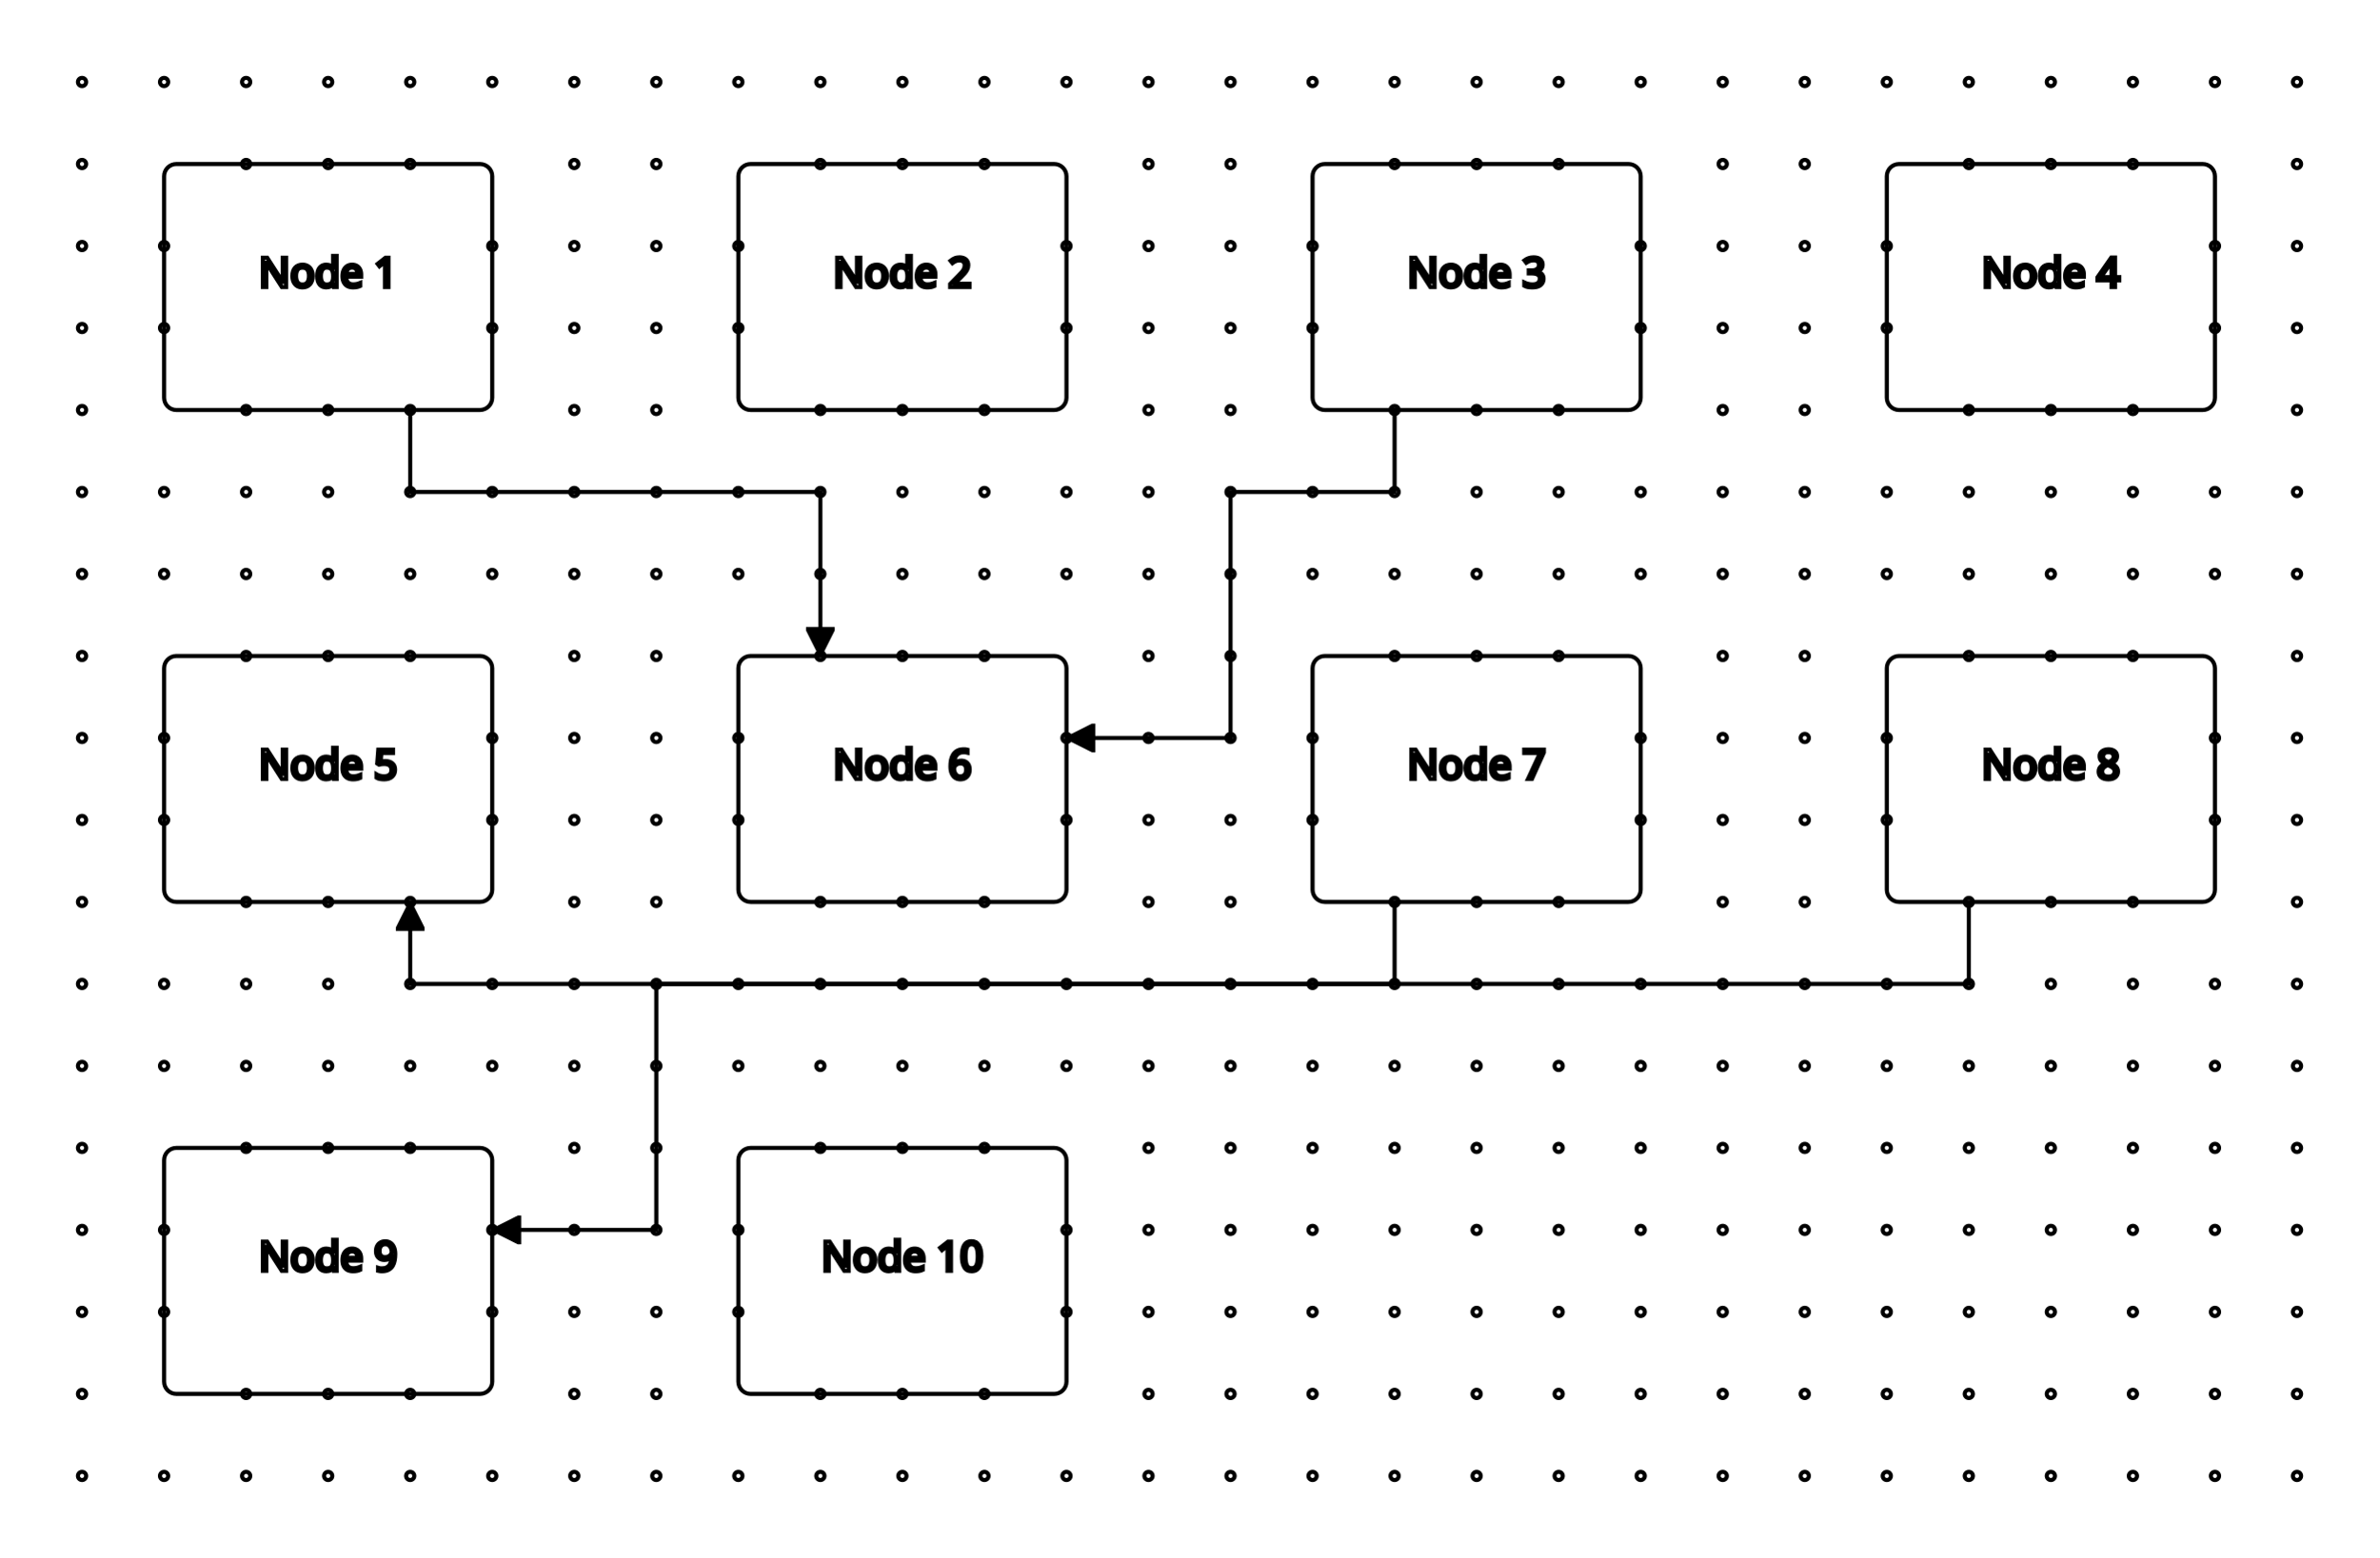
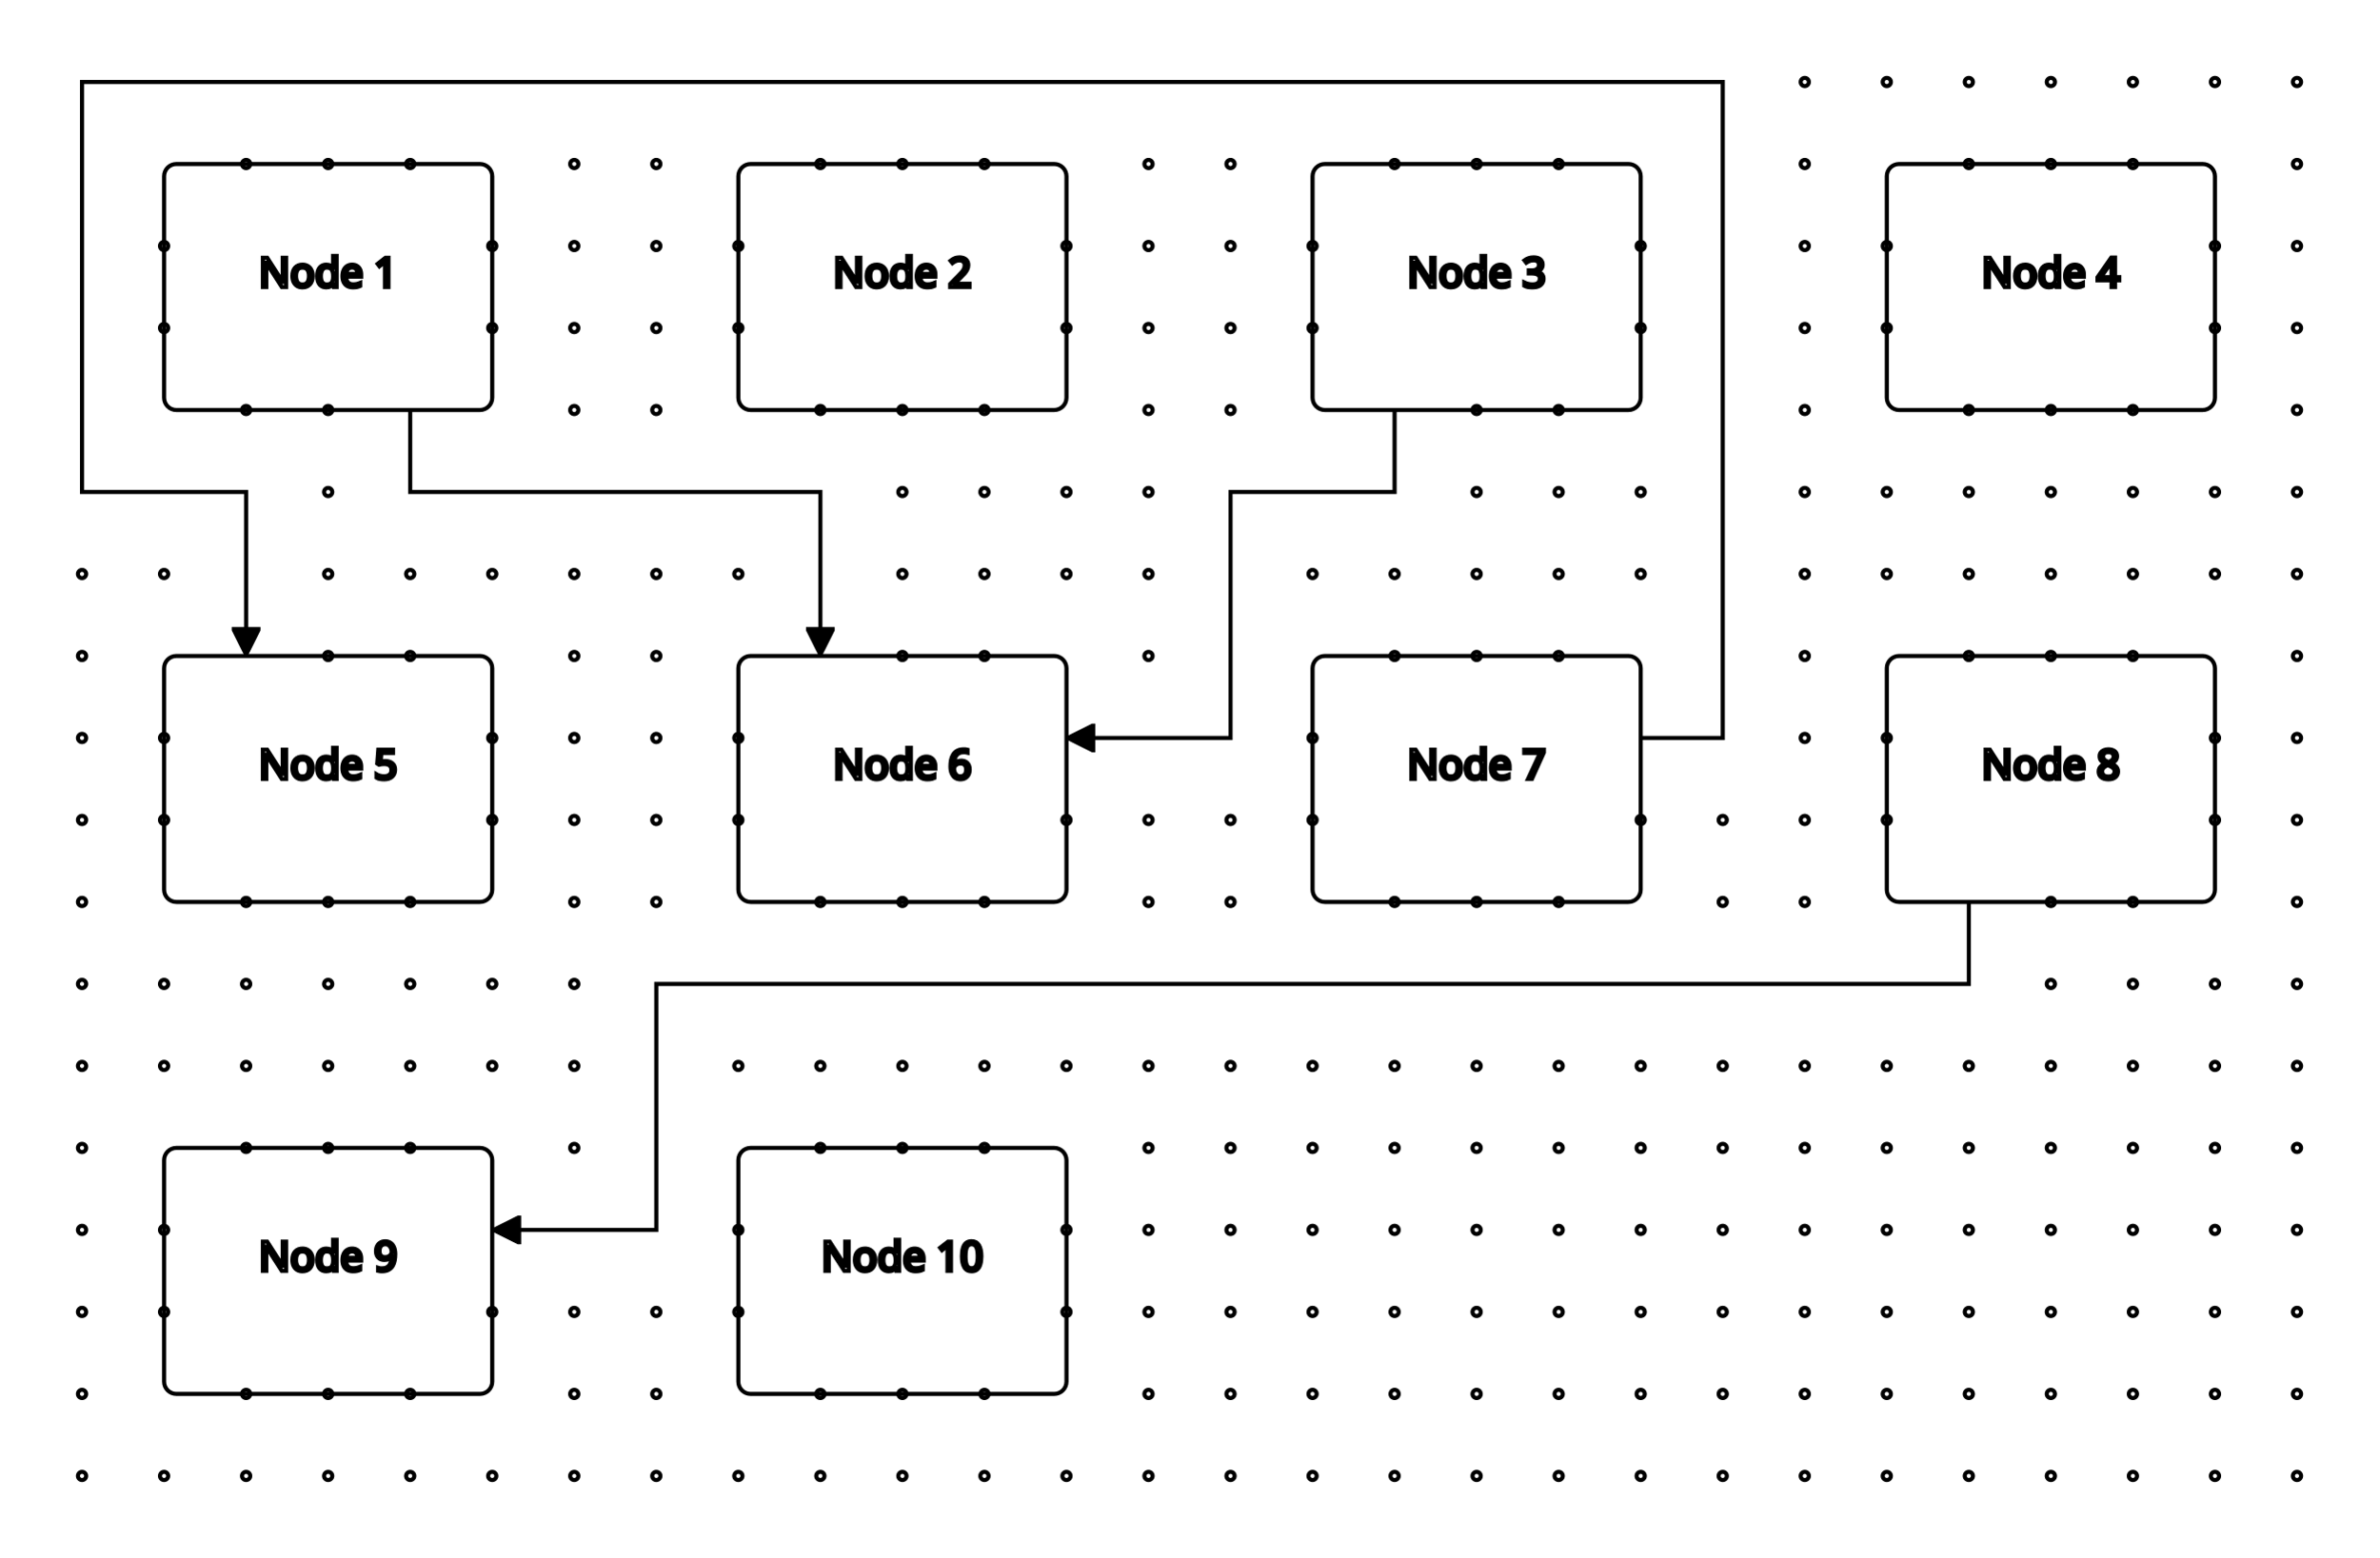
<svg xmlns="http://www.w3.org/2000/svg" width="580" height="380" style="background-color: white;">
  <g style="text-anchor:middle;font-family:sans;fill:none;stroke:black">
    <defs>
      <marker id="arrow" refX="10" refY="5" markerWidth="7" markerHeight="7" viewBox="0 0 10 10" fill="black" orient="auto-start-reverse">
        <path d="M 0 0 L 10 5 L 0 10 z" />
      </marker>
    </defs>
-     <circle cx="20" cy="20" r="1" class="path-dot" />
-     <circle cx="20" cy="40" r="1" class="path-dot" />
-     <circle cx="20" cy="60" r="1" class="path-dot" />
-     <circle cx="20" cy="80" r="1" class="path-dot" />
-     <circle cx="20" cy="100" r="1" class="path-dot" />
-     <circle cx="20" cy="120" r="1" class="path-dot" />
    <circle cx="20" cy="140" r="1" class="path-dot" />
    <circle cx="20" cy="160" r="1" class="path-dot" />
    <circle cx="20" cy="180" r="1" class="path-dot" />
    <circle cx="20" cy="200" r="1" class="path-dot" />
    <circle cx="20" cy="220" r="1" class="path-dot" />
    <circle cx="20" cy="240" r="1" class="path-dot" />
    <circle cx="20" cy="260" r="1" class="path-dot" />
    <circle cx="20" cy="280" r="1" class="path-dot" />
    <circle cx="20" cy="300" r="1" class="path-dot" />
    <circle cx="20" cy="320" r="1" class="path-dot" />
    <circle cx="20" cy="340" r="1" class="path-dot" />
    <circle cx="20" cy="360" r="1" class="path-dot" />
-     <circle cx="40" cy="20" r="1" class="path-dot" />
    <circle cx="40" cy="60" r="1" class="path-dot" />
    <circle cx="40" cy="80" r="1" class="path-dot" />
-     <circle cx="40" cy="120" r="1" class="path-dot" />
    <circle cx="40" cy="140" r="1" class="path-dot" />
    <circle cx="40" cy="180" r="1" class="path-dot" />
    <circle cx="40" cy="200" r="1" class="path-dot" />
    <circle cx="40" cy="240" r="1" class="path-dot" />
    <circle cx="40" cy="260" r="1" class="path-dot" />
    <circle cx="40" cy="300" r="1" class="path-dot" />
    <circle cx="40" cy="320" r="1" class="path-dot" />
    <circle cx="40" cy="360" r="1" class="path-dot" />
-     <circle cx="60" cy="20" r="1" class="path-dot" />
    <circle cx="60" cy="40" r="1" class="path-dot" />
    <circle cx="60" cy="100" r="1" class="path-dot" />
-     <circle cx="60" cy="120" r="1" class="path-dot" />
-     <circle cx="60" cy="140" r="1" class="path-dot" />
-     <circle cx="60" cy="160" r="1" class="path-dot" />
    <circle cx="60" cy="220" r="1" class="path-dot" />
    <circle cx="60" cy="240" r="1" class="path-dot" />
    <circle cx="60" cy="260" r="1" class="path-dot" />
    <circle cx="60" cy="280" r="1" class="path-dot" />
    <circle cx="60" cy="340" r="1" class="path-dot" />
    <circle cx="60" cy="360" r="1" class="path-dot" />
-     <circle cx="80" cy="20" r="1" class="path-dot" />
    <circle cx="80" cy="40" r="1" class="path-dot" />
    <circle cx="80" cy="100" r="1" class="path-dot" />
    <circle cx="80" cy="120" r="1" class="path-dot" />
    <circle cx="80" cy="140" r="1" class="path-dot" />
    <circle cx="80" cy="160" r="1" class="path-dot" />
    <circle cx="80" cy="220" r="1" class="path-dot" />
    <circle cx="80" cy="240" r="1" class="path-dot" />
    <circle cx="80" cy="260" r="1" class="path-dot" />
    <circle cx="80" cy="280" r="1" class="path-dot" />
    <circle cx="80" cy="340" r="1" class="path-dot" />
    <circle cx="80" cy="360" r="1" class="path-dot" />
-     <circle cx="100" cy="20" r="1" class="path-dot" />
    <circle cx="100" cy="40" r="1" class="path-dot" />
-     <circle cx="100" cy="100" r="1" class="path-dot" />
-     <circle cx="100" cy="120" r="1" class="path-dot" />
    <circle cx="100" cy="140" r="1" class="path-dot" />
    <circle cx="100" cy="160" r="1" class="path-dot" />
    <circle cx="100" cy="220" r="1" class="path-dot" />
    <circle cx="100" cy="240" r="1" class="path-dot" />
    <circle cx="100" cy="260" r="1" class="path-dot" />
    <circle cx="100" cy="280" r="1" class="path-dot" />
    <circle cx="100" cy="340" r="1" class="path-dot" />
    <circle cx="100" cy="360" r="1" class="path-dot" />
-     <circle cx="120" cy="20" r="1" class="path-dot" />
    <circle cx="120" cy="60" r="1" class="path-dot" />
    <circle cx="120" cy="80" r="1" class="path-dot" />
-     <circle cx="120" cy="120" r="1" class="path-dot" />
    <circle cx="120" cy="140" r="1" class="path-dot" />
    <circle cx="120" cy="180" r="1" class="path-dot" />
    <circle cx="120" cy="200" r="1" class="path-dot" />
    <circle cx="120" cy="240" r="1" class="path-dot" />
    <circle cx="120" cy="260" r="1" class="path-dot" />
-     <circle cx="120" cy="300" r="1" class="path-dot" />
    <circle cx="120" cy="320" r="1" class="path-dot" />
    <circle cx="120" cy="360" r="1" class="path-dot" />
-     <circle cx="140" cy="20" r="1" class="path-dot" />
    <circle cx="140" cy="40" r="1" class="path-dot" />
    <circle cx="140" cy="60" r="1" class="path-dot" />
    <circle cx="140" cy="80" r="1" class="path-dot" />
    <circle cx="140" cy="100" r="1" class="path-dot" />
-     <circle cx="140" cy="120" r="1" class="path-dot" />
    <circle cx="140" cy="140" r="1" class="path-dot" />
    <circle cx="140" cy="160" r="1" class="path-dot" />
    <circle cx="140" cy="180" r="1" class="path-dot" />
    <circle cx="140" cy="200" r="1" class="path-dot" />
    <circle cx="140" cy="220" r="1" class="path-dot" />
    <circle cx="140" cy="240" r="1" class="path-dot" />
    <circle cx="140" cy="260" r="1" class="path-dot" />
    <circle cx="140" cy="280" r="1" class="path-dot" />
-     <circle cx="140" cy="300" r="1" class="path-dot" />
    <circle cx="140" cy="320" r="1" class="path-dot" />
    <circle cx="140" cy="340" r="1" class="path-dot" />
    <circle cx="140" cy="360" r="1" class="path-dot" />
-     <circle cx="160" cy="20" r="1" class="path-dot" />
    <circle cx="160" cy="40" r="1" class="path-dot" />
    <circle cx="160" cy="60" r="1" class="path-dot" />
    <circle cx="160" cy="80" r="1" class="path-dot" />
    <circle cx="160" cy="100" r="1" class="path-dot" />
-     <circle cx="160" cy="120" r="1" class="path-dot" />
    <circle cx="160" cy="140" r="1" class="path-dot" />
    <circle cx="160" cy="160" r="1" class="path-dot" />
    <circle cx="160" cy="180" r="1" class="path-dot" />
    <circle cx="160" cy="200" r="1" class="path-dot" />
    <circle cx="160" cy="220" r="1" class="path-dot" />
-     <circle cx="160" cy="240" r="1" class="path-dot" />
-     <circle cx="160" cy="260" r="1" class="path-dot" />
-     <circle cx="160" cy="280" r="1" class="path-dot" />
-     <circle cx="160" cy="300" r="1" class="path-dot" />
    <circle cx="160" cy="320" r="1" class="path-dot" />
    <circle cx="160" cy="340" r="1" class="path-dot" />
    <circle cx="160" cy="360" r="1" class="path-dot" />
-     <circle cx="180" cy="20" r="1" class="path-dot" />
    <circle cx="180" cy="60" r="1" class="path-dot" />
    <circle cx="180" cy="80" r="1" class="path-dot" />
-     <circle cx="180" cy="120" r="1" class="path-dot" />
    <circle cx="180" cy="140" r="1" class="path-dot" />
    <circle cx="180" cy="180" r="1" class="path-dot" />
    <circle cx="180" cy="200" r="1" class="path-dot" />
-     <circle cx="180" cy="240" r="1" class="path-dot" />
    <circle cx="180" cy="260" r="1" class="path-dot" />
    <circle cx="180" cy="300" r="1" class="path-dot" />
    <circle cx="180" cy="320" r="1" class="path-dot" />
    <circle cx="180" cy="360" r="1" class="path-dot" />
-     <circle cx="200" cy="20" r="1" class="path-dot" />
    <circle cx="200" cy="40" r="1" class="path-dot" />
    <circle cx="200" cy="100" r="1" class="path-dot" />
-     <circle cx="200" cy="120" r="1" class="path-dot" />
-     <circle cx="200" cy="140" r="1" class="path-dot" />
-     <circle cx="200" cy="160" r="1" class="path-dot" />
    <circle cx="200" cy="220" r="1" class="path-dot" />
-     <circle cx="200" cy="240" r="1" class="path-dot" />
    <circle cx="200" cy="260" r="1" class="path-dot" />
    <circle cx="200" cy="280" r="1" class="path-dot" />
    <circle cx="200" cy="340" r="1" class="path-dot" />
    <circle cx="200" cy="360" r="1" class="path-dot" />
-     <circle cx="220" cy="20" r="1" class="path-dot" />
    <circle cx="220" cy="40" r="1" class="path-dot" />
    <circle cx="220" cy="100" r="1" class="path-dot" />
    <circle cx="220" cy="120" r="1" class="path-dot" />
    <circle cx="220" cy="140" r="1" class="path-dot" />
    <circle cx="220" cy="160" r="1" class="path-dot" />
    <circle cx="220" cy="220" r="1" class="path-dot" />
-     <circle cx="220" cy="240" r="1" class="path-dot" />
    <circle cx="220" cy="260" r="1" class="path-dot" />
    <circle cx="220" cy="280" r="1" class="path-dot" />
    <circle cx="220" cy="340" r="1" class="path-dot" />
    <circle cx="220" cy="360" r="1" class="path-dot" />
-     <circle cx="240" cy="20" r="1" class="path-dot" />
    <circle cx="240" cy="40" r="1" class="path-dot" />
    <circle cx="240" cy="100" r="1" class="path-dot" />
    <circle cx="240" cy="120" r="1" class="path-dot" />
    <circle cx="240" cy="140" r="1" class="path-dot" />
    <circle cx="240" cy="160" r="1" class="path-dot" />
    <circle cx="240" cy="220" r="1" class="path-dot" />
-     <circle cx="240" cy="240" r="1" class="path-dot" />
    <circle cx="240" cy="260" r="1" class="path-dot" />
    <circle cx="240" cy="280" r="1" class="path-dot" />
    <circle cx="240" cy="340" r="1" class="path-dot" />
    <circle cx="240" cy="360" r="1" class="path-dot" />
-     <circle cx="260" cy="20" r="1" class="path-dot" />
    <circle cx="260" cy="60" r="1" class="path-dot" />
    <circle cx="260" cy="80" r="1" class="path-dot" />
    <circle cx="260" cy="120" r="1" class="path-dot" />
    <circle cx="260" cy="140" r="1" class="path-dot" />
-     <circle cx="260" cy="180" r="1" class="path-dot" />
    <circle cx="260" cy="200" r="1" class="path-dot" />
-     <circle cx="260" cy="240" r="1" class="path-dot" />
    <circle cx="260" cy="260" r="1" class="path-dot" />
    <circle cx="260" cy="300" r="1" class="path-dot" />
    <circle cx="260" cy="320" r="1" class="path-dot" />
    <circle cx="260" cy="360" r="1" class="path-dot" />
-     <circle cx="280" cy="20" r="1" class="path-dot" />
    <circle cx="280" cy="40" r="1" class="path-dot" />
    <circle cx="280" cy="60" r="1" class="path-dot" />
    <circle cx="280" cy="80" r="1" class="path-dot" />
    <circle cx="280" cy="100" r="1" class="path-dot" />
    <circle cx="280" cy="120" r="1" class="path-dot" />
    <circle cx="280" cy="140" r="1" class="path-dot" />
    <circle cx="280" cy="160" r="1" class="path-dot" />
-     <circle cx="280" cy="180" r="1" class="path-dot" />
    <circle cx="280" cy="200" r="1" class="path-dot" />
    <circle cx="280" cy="220" r="1" class="path-dot" />
-     <circle cx="280" cy="240" r="1" class="path-dot" />
    <circle cx="280" cy="260" r="1" class="path-dot" />
    <circle cx="280" cy="280" r="1" class="path-dot" />
    <circle cx="280" cy="300" r="1" class="path-dot" />
    <circle cx="280" cy="320" r="1" class="path-dot" />
    <circle cx="280" cy="340" r="1" class="path-dot" />
    <circle cx="280" cy="360" r="1" class="path-dot" />
-     <circle cx="300" cy="20" r="1" class="path-dot" />
    <circle cx="300" cy="40" r="1" class="path-dot" />
    <circle cx="300" cy="60" r="1" class="path-dot" />
    <circle cx="300" cy="80" r="1" class="path-dot" />
    <circle cx="300" cy="100" r="1" class="path-dot" />
-     <circle cx="300" cy="120" r="1" class="path-dot" />
-     <circle cx="300" cy="140" r="1" class="path-dot" />
-     <circle cx="300" cy="160" r="1" class="path-dot" />
-     <circle cx="300" cy="180" r="1" class="path-dot" />
    <circle cx="300" cy="200" r="1" class="path-dot" />
    <circle cx="300" cy="220" r="1" class="path-dot" />
-     <circle cx="300" cy="240" r="1" class="path-dot" />
    <circle cx="300" cy="260" r="1" class="path-dot" />
    <circle cx="300" cy="280" r="1" class="path-dot" />
    <circle cx="300" cy="300" r="1" class="path-dot" />
    <circle cx="300" cy="320" r="1" class="path-dot" />
    <circle cx="300" cy="340" r="1" class="path-dot" />
    <circle cx="300" cy="360" r="1" class="path-dot" />
-     <circle cx="320" cy="20" r="1" class="path-dot" />
    <circle cx="320" cy="60" r="1" class="path-dot" />
    <circle cx="320" cy="80" r="1" class="path-dot" />
-     <circle cx="320" cy="120" r="1" class="path-dot" />
    <circle cx="320" cy="140" r="1" class="path-dot" />
    <circle cx="320" cy="180" r="1" class="path-dot" />
    <circle cx="320" cy="200" r="1" class="path-dot" />
-     <circle cx="320" cy="240" r="1" class="path-dot" />
    <circle cx="320" cy="260" r="1" class="path-dot" />
    <circle cx="320" cy="280" r="1" class="path-dot" />
    <circle cx="320" cy="300" r="1" class="path-dot" />
    <circle cx="320" cy="320" r="1" class="path-dot" />
    <circle cx="320" cy="340" r="1" class="path-dot" />
    <circle cx="320" cy="360" r="1" class="path-dot" />
-     <circle cx="340" cy="20" r="1" class="path-dot" />
    <circle cx="340" cy="40" r="1" class="path-dot" />
-     <circle cx="340" cy="100" r="1" class="path-dot" />
-     <circle cx="340" cy="120" r="1" class="path-dot" />
    <circle cx="340" cy="140" r="1" class="path-dot" />
    <circle cx="340" cy="160" r="1" class="path-dot" />
    <circle cx="340" cy="220" r="1" class="path-dot" />
-     <circle cx="340" cy="240" r="1" class="path-dot" />
    <circle cx="340" cy="260" r="1" class="path-dot" />
    <circle cx="340" cy="280" r="1" class="path-dot" />
    <circle cx="340" cy="300" r="1" class="path-dot" />
    <circle cx="340" cy="320" r="1" class="path-dot" />
    <circle cx="340" cy="340" r="1" class="path-dot" />
    <circle cx="340" cy="360" r="1" class="path-dot" />
-     <circle cx="360" cy="20" r="1" class="path-dot" />
    <circle cx="360" cy="40" r="1" class="path-dot" />
    <circle cx="360" cy="100" r="1" class="path-dot" />
    <circle cx="360" cy="120" r="1" class="path-dot" />
    <circle cx="360" cy="140" r="1" class="path-dot" />
    <circle cx="360" cy="160" r="1" class="path-dot" />
    <circle cx="360" cy="220" r="1" class="path-dot" />
-     <circle cx="360" cy="240" r="1" class="path-dot" />
    <circle cx="360" cy="260" r="1" class="path-dot" />
    <circle cx="360" cy="280" r="1" class="path-dot" />
    <circle cx="360" cy="300" r="1" class="path-dot" />
    <circle cx="360" cy="320" r="1" class="path-dot" />
    <circle cx="360" cy="340" r="1" class="path-dot" />
    <circle cx="360" cy="360" r="1" class="path-dot" />
-     <circle cx="380" cy="20" r="1" class="path-dot" />
    <circle cx="380" cy="40" r="1" class="path-dot" />
    <circle cx="380" cy="100" r="1" class="path-dot" />
    <circle cx="380" cy="120" r="1" class="path-dot" />
    <circle cx="380" cy="140" r="1" class="path-dot" />
    <circle cx="380" cy="160" r="1" class="path-dot" />
    <circle cx="380" cy="220" r="1" class="path-dot" />
-     <circle cx="380" cy="240" r="1" class="path-dot" />
    <circle cx="380" cy="260" r="1" class="path-dot" />
    <circle cx="380" cy="280" r="1" class="path-dot" />
    <circle cx="380" cy="300" r="1" class="path-dot" />
    <circle cx="380" cy="320" r="1" class="path-dot" />
    <circle cx="380" cy="340" r="1" class="path-dot" />
    <circle cx="380" cy="360" r="1" class="path-dot" />
-     <circle cx="400" cy="20" r="1" class="path-dot" />
    <circle cx="400" cy="60" r="1" class="path-dot" />
    <circle cx="400" cy="80" r="1" class="path-dot" />
    <circle cx="400" cy="120" r="1" class="path-dot" />
    <circle cx="400" cy="140" r="1" class="path-dot" />
-     <circle cx="400" cy="180" r="1" class="path-dot" />
    <circle cx="400" cy="200" r="1" class="path-dot" />
-     <circle cx="400" cy="240" r="1" class="path-dot" />
    <circle cx="400" cy="260" r="1" class="path-dot" />
    <circle cx="400" cy="280" r="1" class="path-dot" />
    <circle cx="400" cy="300" r="1" class="path-dot" />
    <circle cx="400" cy="320" r="1" class="path-dot" />
    <circle cx="400" cy="340" r="1" class="path-dot" />
    <circle cx="400" cy="360" r="1" class="path-dot" />
-     <circle cx="420" cy="20" r="1" class="path-dot" />
-     <circle cx="420" cy="40" r="1" class="path-dot" />
-     <circle cx="420" cy="60" r="1" class="path-dot" />
-     <circle cx="420" cy="80" r="1" class="path-dot" />
-     <circle cx="420" cy="100" r="1" class="path-dot" />
-     <circle cx="420" cy="120" r="1" class="path-dot" />
-     <circle cx="420" cy="140" r="1" class="path-dot" />
-     <circle cx="420" cy="160" r="1" class="path-dot" />
-     <circle cx="420" cy="180" r="1" class="path-dot" />
    <circle cx="420" cy="200" r="1" class="path-dot" />
    <circle cx="420" cy="220" r="1" class="path-dot" />
-     <circle cx="420" cy="240" r="1" class="path-dot" />
    <circle cx="420" cy="260" r="1" class="path-dot" />
    <circle cx="420" cy="280" r="1" class="path-dot" />
    <circle cx="420" cy="300" r="1" class="path-dot" />
    <circle cx="420" cy="320" r="1" class="path-dot" />
    <circle cx="420" cy="340" r="1" class="path-dot" />
    <circle cx="420" cy="360" r="1" class="path-dot" />
    <circle cx="440" cy="20" r="1" class="path-dot" />
    <circle cx="440" cy="40" r="1" class="path-dot" />
    <circle cx="440" cy="60" r="1" class="path-dot" />
    <circle cx="440" cy="80" r="1" class="path-dot" />
    <circle cx="440" cy="100" r="1" class="path-dot" />
    <circle cx="440" cy="120" r="1" class="path-dot" />
    <circle cx="440" cy="140" r="1" class="path-dot" />
    <circle cx="440" cy="160" r="1" class="path-dot" />
    <circle cx="440" cy="180" r="1" class="path-dot" />
    <circle cx="440" cy="200" r="1" class="path-dot" />
    <circle cx="440" cy="220" r="1" class="path-dot" />
-     <circle cx="440" cy="240" r="1" class="path-dot" />
    <circle cx="440" cy="260" r="1" class="path-dot" />
    <circle cx="440" cy="280" r="1" class="path-dot" />
    <circle cx="440" cy="300" r="1" class="path-dot" />
    <circle cx="440" cy="320" r="1" class="path-dot" />
    <circle cx="440" cy="340" r="1" class="path-dot" />
    <circle cx="440" cy="360" r="1" class="path-dot" />
    <circle cx="460" cy="20" r="1" class="path-dot" />
    <circle cx="460" cy="60" r="1" class="path-dot" />
    <circle cx="460" cy="80" r="1" class="path-dot" />
    <circle cx="460" cy="120" r="1" class="path-dot" />
    <circle cx="460" cy="140" r="1" class="path-dot" />
    <circle cx="460" cy="180" r="1" class="path-dot" />
    <circle cx="460" cy="200" r="1" class="path-dot" />
-     <circle cx="460" cy="240" r="1" class="path-dot" />
    <circle cx="460" cy="260" r="1" class="path-dot" />
    <circle cx="460" cy="280" r="1" class="path-dot" />
    <circle cx="460" cy="300" r="1" class="path-dot" />
    <circle cx="460" cy="320" r="1" class="path-dot" />
    <circle cx="460" cy="340" r="1" class="path-dot" />
    <circle cx="460" cy="360" r="1" class="path-dot" />
    <circle cx="480" cy="20" r="1" class="path-dot" />
    <circle cx="480" cy="40" r="1" class="path-dot" />
    <circle cx="480" cy="100" r="1" class="path-dot" />
    <circle cx="480" cy="120" r="1" class="path-dot" />
    <circle cx="480" cy="140" r="1" class="path-dot" />
    <circle cx="480" cy="160" r="1" class="path-dot" />
-     <circle cx="480" cy="220" r="1" class="path-dot" />
-     <circle cx="480" cy="240" r="1" class="path-dot" />
    <circle cx="480" cy="260" r="1" class="path-dot" />
    <circle cx="480" cy="280" r="1" class="path-dot" />
    <circle cx="480" cy="300" r="1" class="path-dot" />
    <circle cx="480" cy="320" r="1" class="path-dot" />
    <circle cx="480" cy="340" r="1" class="path-dot" />
    <circle cx="480" cy="360" r="1" class="path-dot" />
    <circle cx="500" cy="20" r="1" class="path-dot" />
    <circle cx="500" cy="40" r="1" class="path-dot" />
    <circle cx="500" cy="100" r="1" class="path-dot" />
    <circle cx="500" cy="120" r="1" class="path-dot" />
    <circle cx="500" cy="140" r="1" class="path-dot" />
    <circle cx="500" cy="160" r="1" class="path-dot" />
    <circle cx="500" cy="220" r="1" class="path-dot" />
    <circle cx="500" cy="240" r="1" class="path-dot" />
    <circle cx="500" cy="260" r="1" class="path-dot" />
    <circle cx="500" cy="280" r="1" class="path-dot" />
    <circle cx="500" cy="300" r="1" class="path-dot" />
    <circle cx="500" cy="320" r="1" class="path-dot" />
    <circle cx="500" cy="340" r="1" class="path-dot" />
    <circle cx="500" cy="360" r="1" class="path-dot" />
    <circle cx="520" cy="20" r="1" class="path-dot" />
    <circle cx="520" cy="40" r="1" class="path-dot" />
    <circle cx="520" cy="100" r="1" class="path-dot" />
    <circle cx="520" cy="120" r="1" class="path-dot" />
    <circle cx="520" cy="140" r="1" class="path-dot" />
    <circle cx="520" cy="160" r="1" class="path-dot" />
    <circle cx="520" cy="220" r="1" class="path-dot" />
    <circle cx="520" cy="240" r="1" class="path-dot" />
    <circle cx="520" cy="260" r="1" class="path-dot" />
    <circle cx="520" cy="280" r="1" class="path-dot" />
    <circle cx="520" cy="300" r="1" class="path-dot" />
    <circle cx="520" cy="320" r="1" class="path-dot" />
    <circle cx="520" cy="340" r="1" class="path-dot" />
    <circle cx="520" cy="360" r="1" class="path-dot" />
    <circle cx="540" cy="20" r="1" class="path-dot" />
    <circle cx="540" cy="60" r="1" class="path-dot" />
    <circle cx="540" cy="80" r="1" class="path-dot" />
    <circle cx="540" cy="120" r="1" class="path-dot" />
    <circle cx="540" cy="140" r="1" class="path-dot" />
    <circle cx="540" cy="180" r="1" class="path-dot" />
    <circle cx="540" cy="200" r="1" class="path-dot" />
    <circle cx="540" cy="240" r="1" class="path-dot" />
    <circle cx="540" cy="260" r="1" class="path-dot" />
    <circle cx="540" cy="280" r="1" class="path-dot" />
    <circle cx="540" cy="300" r="1" class="path-dot" />
    <circle cx="540" cy="320" r="1" class="path-dot" />
    <circle cx="540" cy="340" r="1" class="path-dot" />
    <circle cx="540" cy="360" r="1" class="path-dot" />
    <circle cx="560" cy="20" r="1" class="path-dot" />
    <circle cx="560" cy="40" r="1" class="path-dot" />
    <circle cx="560" cy="60" r="1" class="path-dot" />
    <circle cx="560" cy="80" r="1" class="path-dot" />
    <circle cx="560" cy="100" r="1" class="path-dot" />
    <circle cx="560" cy="120" r="1" class="path-dot" />
    <circle cx="560" cy="140" r="1" class="path-dot" />
    <circle cx="560" cy="160" r="1" class="path-dot" />
    <circle cx="560" cy="180" r="1" class="path-dot" />
    <circle cx="560" cy="200" r="1" class="path-dot" />
    <circle cx="560" cy="220" r="1" class="path-dot" />
    <circle cx="560" cy="240" r="1" class="path-dot" />
    <circle cx="560" cy="260" r="1" class="path-dot" />
    <circle cx="560" cy="280" r="1" class="path-dot" />
    <circle cx="560" cy="300" r="1" class="path-dot" />
    <circle cx="560" cy="320" r="1" class="path-dot" />
    <circle cx="560" cy="340" r="1" class="path-dot" />
    <circle cx="560" cy="360" r="1" class="path-dot" />
    <rect x="40" y="40" width="80" height="60" rx="3" ry="3" id="node1" />
    <text x="80" y="70" id="node1-text" style="font-size:10px">Node 1</text>
    <rect x="180" y="40" width="80" height="60" rx="3" ry="3" id="node2" />
    <text x="220" y="70" id="node2-text" style="font-size:10px">Node 2</text>
    <rect x="320" y="40" width="80" height="60" rx="3" ry="3" id="node3" />
    <text x="360" y="70" id="node3-text" style="font-size:10px">Node 3</text>
    <rect x="460" y="40" width="80" height="60" rx="3" ry="3" id="node4" />
    <text x="500" y="70" id="node4-text" style="font-size:10px">Node 4</text>
    <rect x="40" y="160" width="80" height="60" rx="3" ry="3" id="node5" />
    <text x="80" y="190" id="node5-text" style="font-size:10px">Node 5</text>
    <rect x="180" y="160" width="80" height="60" rx="3" ry="3" id="node6" />
    <text x="220" y="190" id="node6-text" style="font-size:10px">Node 6</text>
    <rect x="320" y="160" width="80" height="60" rx="3" ry="3" id="node7" />
    <text x="360" y="190" id="node7-text" style="font-size:10px">Node 7</text>
    <rect x="460" y="160" width="80" height="60" rx="3" ry="3" id="node8" />
    <text x="500" y="190" id="node8-text" style="font-size:10px">Node 8</text>
    <rect x="40" y="280" width="80" height="60" rx="3" ry="3" id="node9" />
    <text x="80" y="310" id="node9-text" style="font-size:10px">Node 9</text>
    <rect x="180" y="280" width="80" height="60" rx="3" ry="3" id="node10" />
    <text x="220" y="310" id="node10-text" style="font-size:10px">Node 10</text>
    <path d="M 100 100 L 100 120 L 200 120 L 200 160" class="path-line" marker-end="url(#arrow)" />
    <path d="M 340 100 L 340 120 L 300 120 L 300 180 L 260 180" class="path-line" marker-end="url(#arrow)" />
    <path d="M 480 220 L 480 240 L 160 240 L 160 300 L 120 300" class="path-line" marker-end="url(#arrow)" />
-     <path d="M 340 220 L 340 240 L 100 240 L 100 220" class="path-line" marker-end="url(#arrow)" />
+     <path d="M 400 180 L 420 180 L 420 20 L 20 20 L 20 120 L 60 120 L 60 160" class="path-line" marker-end="url(#arrow)" />
  </g>
</svg>
